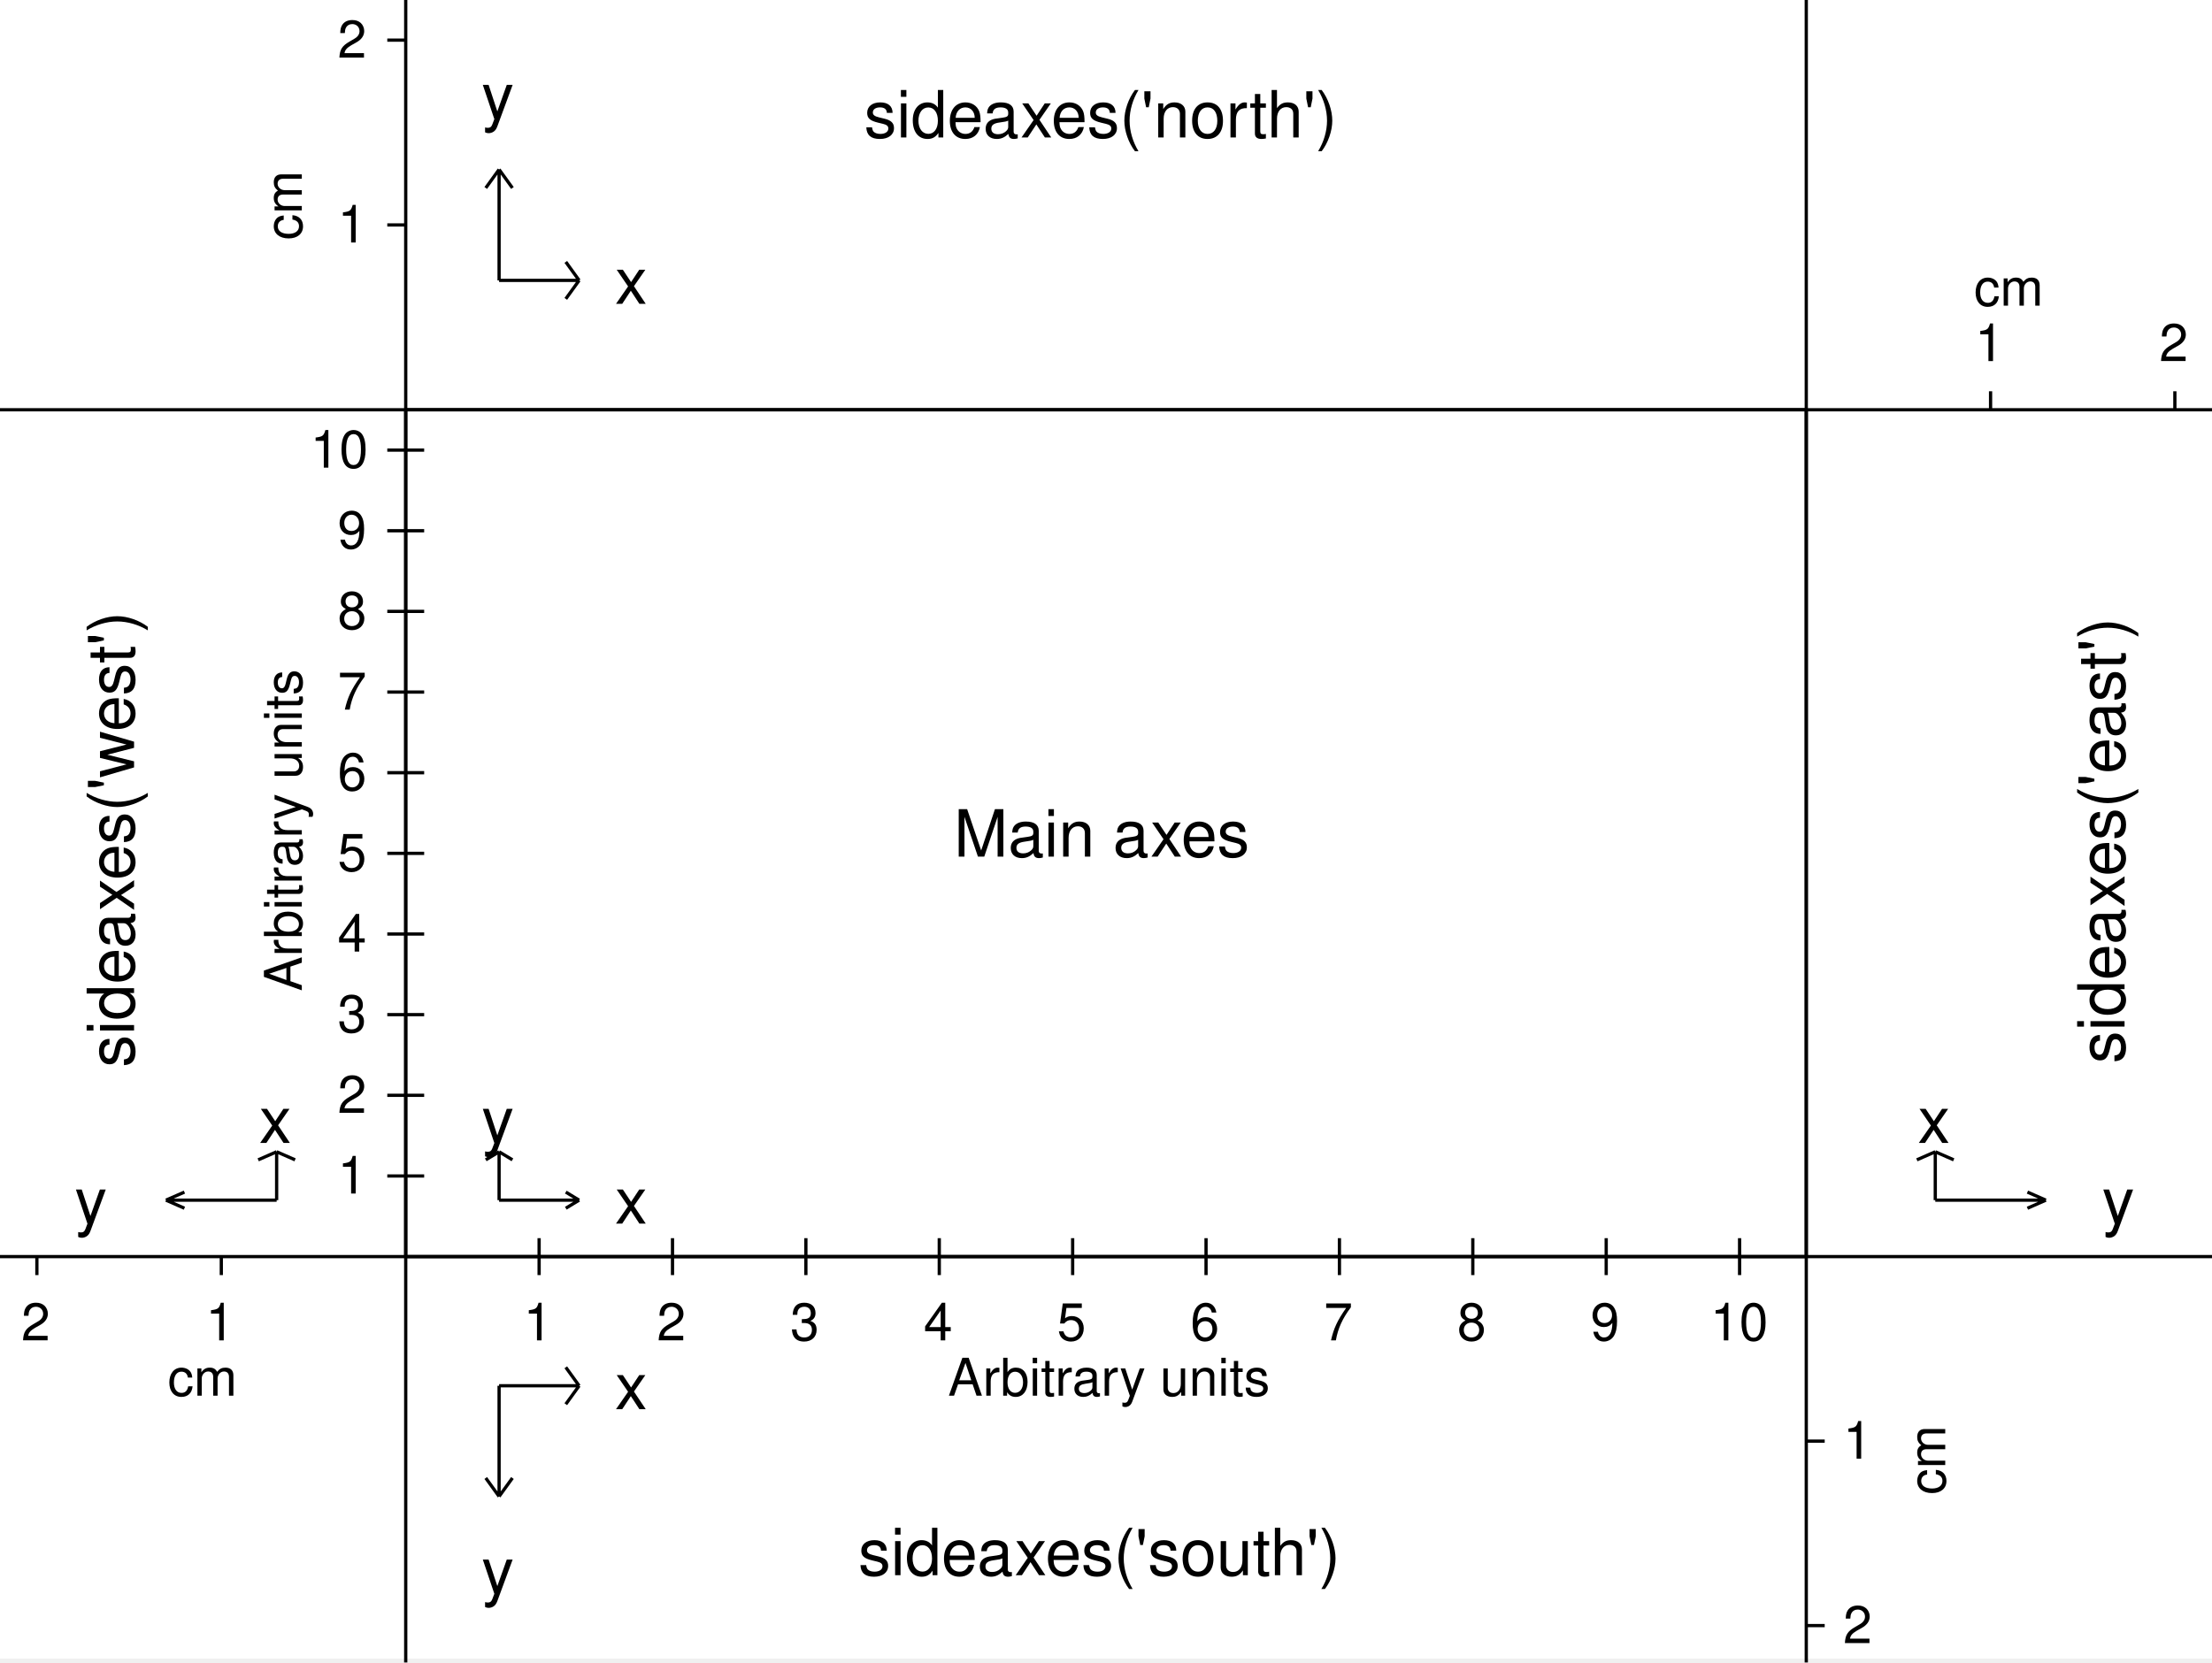
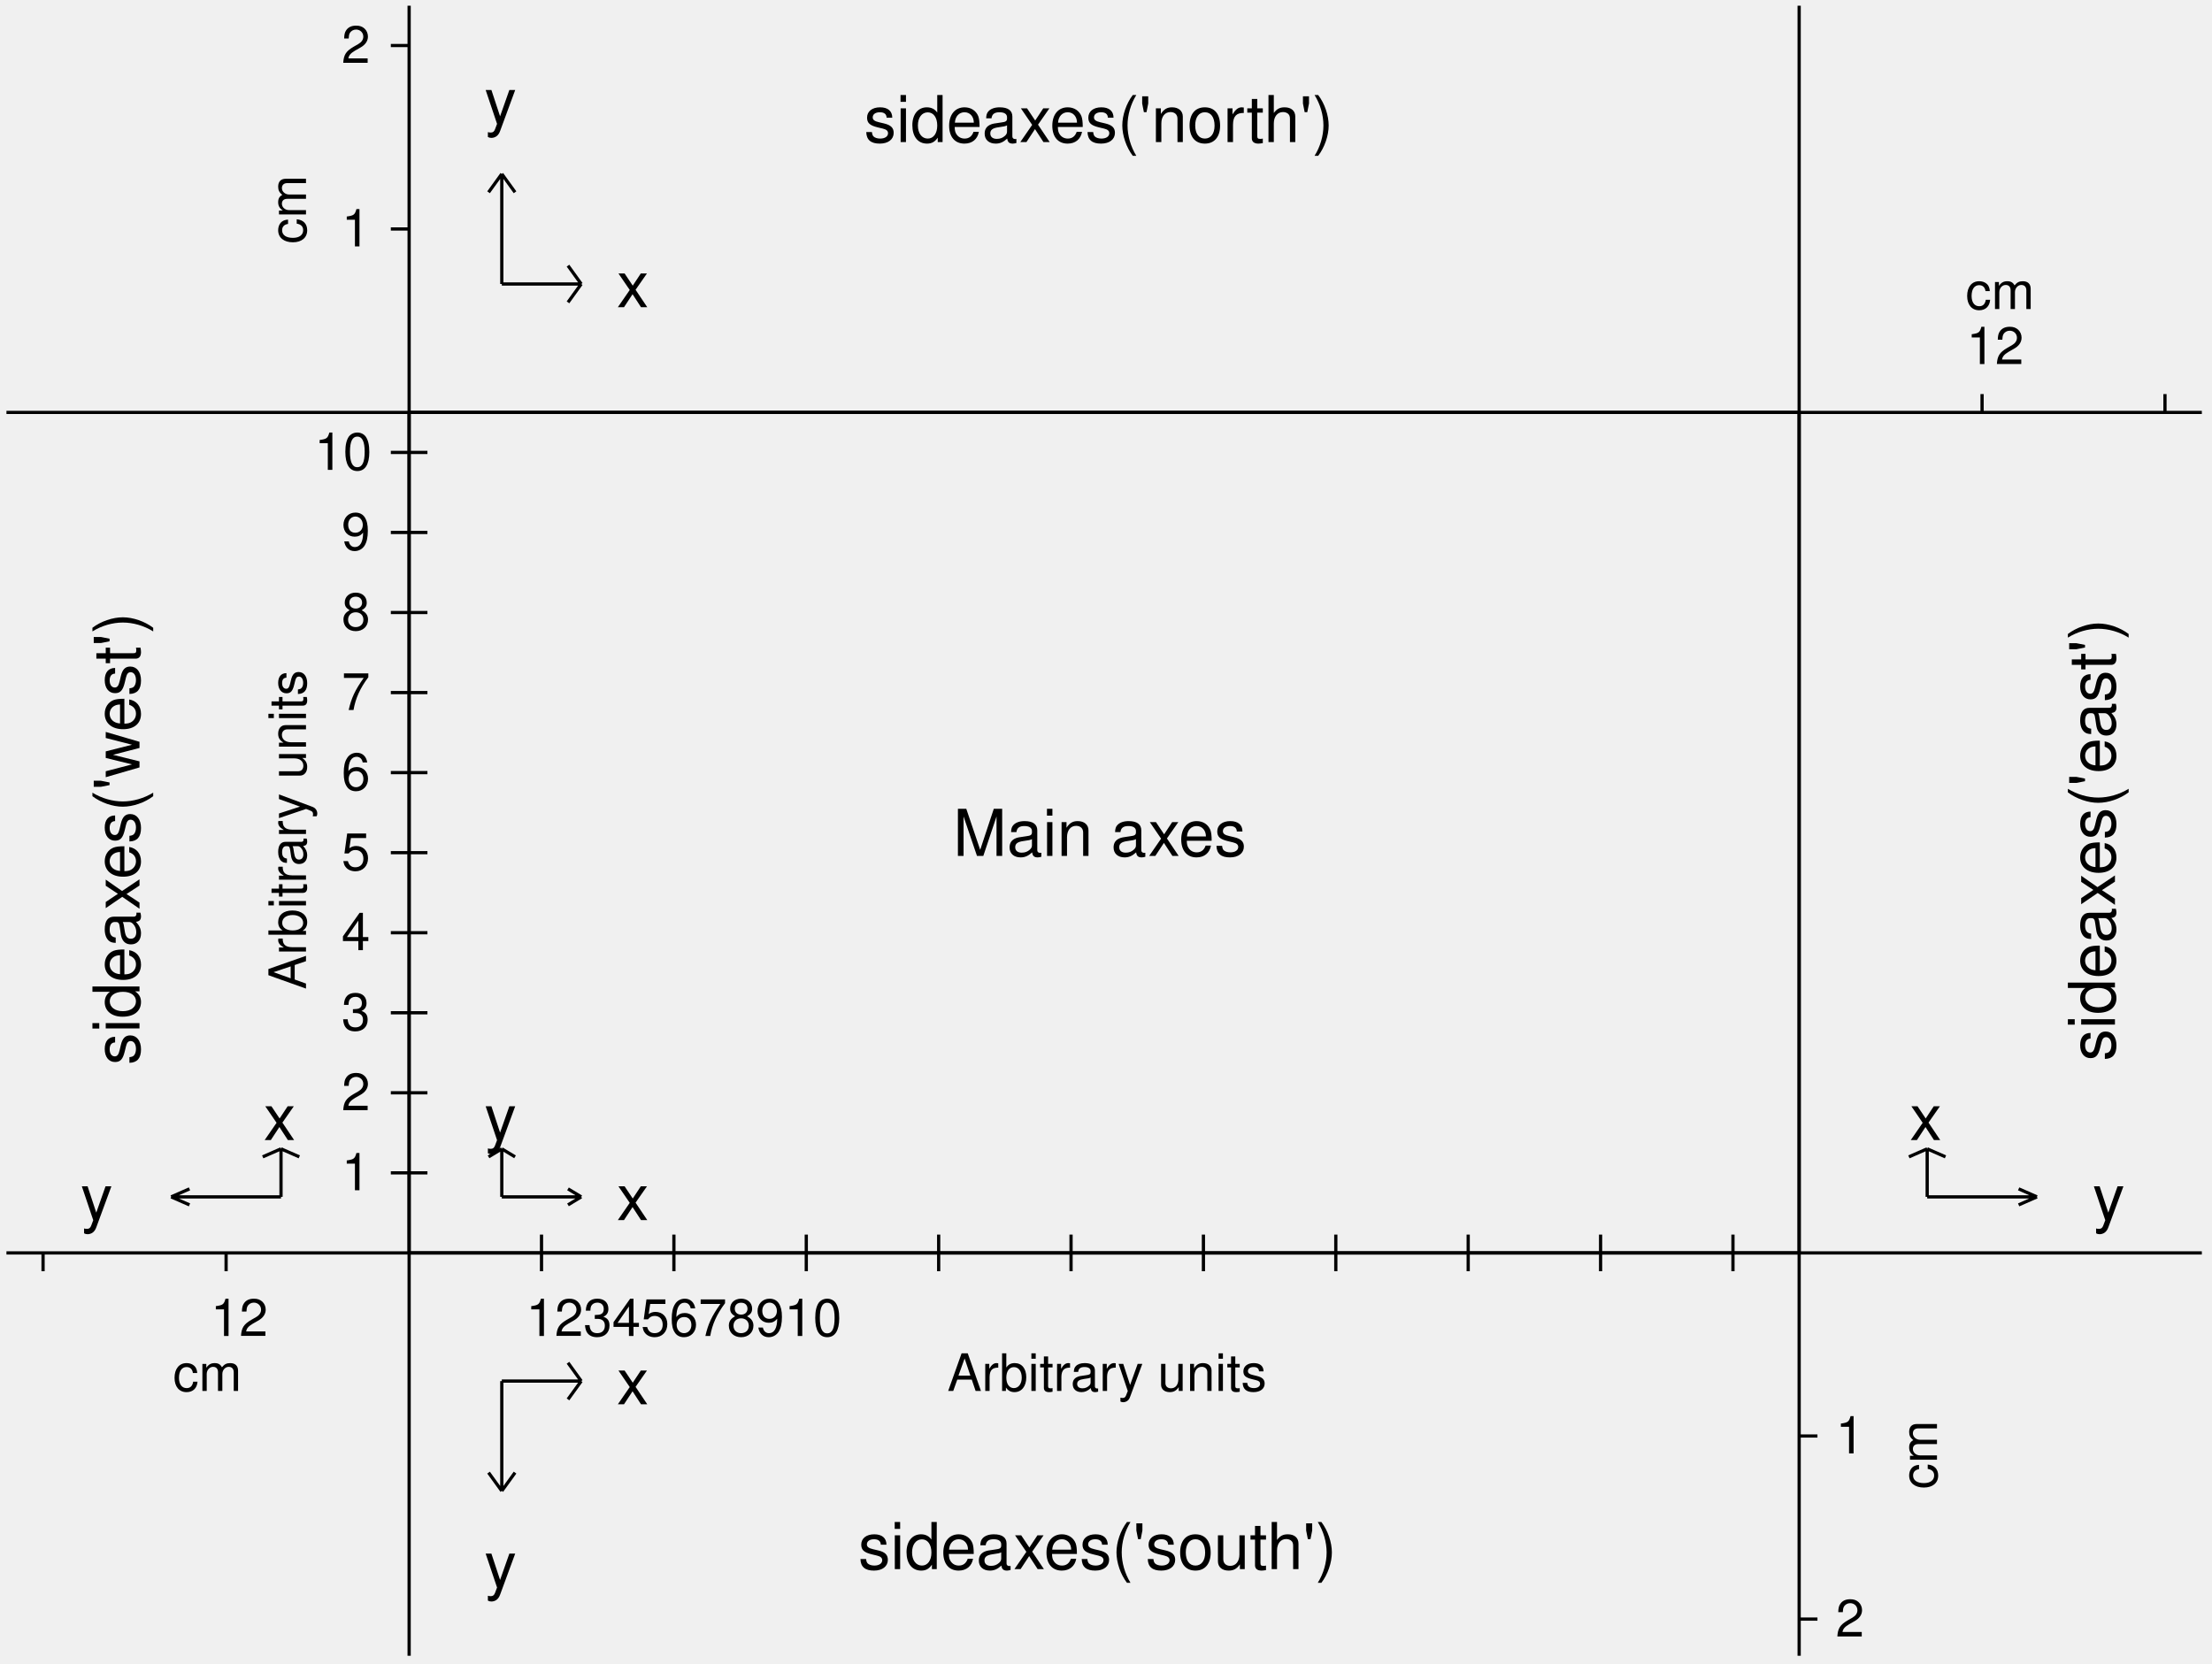
- <svg xmlns="http://www.w3.org/2000/svg" height="340.958" width="453.543">
-   <defs>
-     <clipPath id="a">
-       <path d="M0 0h567v425H0z" />
-     </clipPath>
-   </defs>
-   <g clip-path="url(#a)" transform="matrix(.7999 0 0 .80037 0 0)">
-     <path d="M0 0h567v425H0z" fill="#fff" />
-   </g>
-   <path d="M0 0h453.543v340.157H0z" fill="#fff" />
-   <path d="M104 322V105M104 105h359M463 105v217M463 322H104M127.933 307.533v-12.4M124.514 297.2l3.42-2.067M131.352 297.2l-3.419-2.067" fill="none" stroke="#000" stroke-width=".833" stroke-linejoin="round" stroke-miterlimit="10" transform="matrix(.7999 0 0 .80037 0 0)" />
-   <text style="-inkscape-font-specification:Helvetica" transform="matrix(.7999 0 0 .80037 98.734 234.402)" font-weight="400" font-size="16.667" font-family="Helvetica">
+ <svg xmlns="http://www.w3.org/2000/svg" height="343.667" width="457">
+   <path d="M634.111-635.596V-1937.82M634.111-1937.82H2788.49M2788.49-1937.82v1302.224M2788.49-635.596H634.111M777.735-722.41v-74.412M757.217-784.42l20.518-12.402M798.252-784.42l-20.517-12.402" fill="none" stroke="#000" stroke-width="4.999" stroke-linejoin="round" stroke-miterlimit="10" transform="matrix(.1333 0 0 .13337 0 343.667)" />
+   <text style="-inkscape-font-specification:Helvetica" transform="matrix(1.33256 0 0 1.33333 100.068 235.578)" font-weight="400" font-size="10.005" font-family="Helvetica">
    <tspan y="0" x="0">y</tspan>
  </text>
-   <path d="M127.933 307.533h20.515M145.029 309.6l3.419-2.067M145.029 305.467l3.419 2.066" fill="none" stroke="#000" stroke-width=".833" stroke-linejoin="round" stroke-miterlimit="10" transform="matrix(.7999 0 0 .80037 0 0)" />
-   <text style="-inkscape-font-specification:Helvetica" transform="matrix(.7999 0 0 .80037 126.083 250.943)" font-weight="400" font-size="16.667" font-family="Helvetica">
+   <path d="M777.735-722.41h123.114M880.331-710.008l20.518-12.402M880.331-734.809l20.518 12.399" fill="none" stroke="#000" stroke-width="4.999" stroke-linejoin="round" stroke-miterlimit="10" transform="matrix(.1333 0 0 .13337 0 343.667)" />
+   <text style="-inkscape-font-specification:Helvetica" transform="matrix(1.33256 0 0 1.33333 127.417 252.119)" font-weight="400" font-size="10.005" font-family="Helvetica">
+     <tspan y="0" x="0">x</tspan>
+     <tspan y="-56.446" x="52.15 60.484 66.046 68.267 73.83 76.611 82.174 87.177 92.739">Main axes</tspan>
+   </text>
+   <path d="M634.111-1937.82v-630.11M2788.49-2567.93v630.11M2788.49-1937.82H634.111M777.735-2136.78v-170.53M757.217-2278.89l20.518-28.42M798.252-2278.89l-20.517-28.42" fill="none" stroke="#000" stroke-width="4.999" stroke-linejoin="round" stroke-miterlimit="10" transform="matrix(.1333 0 0 .13337 0 343.667)" />
+   <text style="-inkscape-font-specification:Helvetica" transform="matrix(1.33256 0 0 1.33333 100.068 25.576)" font-weight="400" font-size="10.005" font-family="Helvetica">
+     <tspan y="0" x="0">y</tspan>
+   </text>
+   <path d="M777.735-2136.78h123.114M880.331-2108.35l20.518-28.43M880.331-2165.2l20.518 28.42" fill="none" stroke="#000" stroke-width="4.999" stroke-linejoin="round" stroke-miterlimit="10" transform="matrix(.1333 0 0 .13337 0 343.667)" />
+   <text style="-inkscape-font-specification:Helvetica" transform="matrix(1.33256 0 0 1.33333 127.417 63.483)" font-weight="400" font-size="10.005" font-family="Helvetica">
+     <tspan y="0" x="0">x</tspan>
+     <tspan y="-25.587" x="38.343 43.346 45.567 51.129 56.692 62.255 67.257 72.82 77.822 81.154 83.065 88.628 94.19 97.522 100.303 105.866 107.777">sideaxes('north')</tspan>
+   </text>
+   <path d="M605.747-2222.04h28.364M605.747-2506.26h28.364" fill="none" stroke="#000" stroke-width="4.999" stroke-linejoin="round" stroke-miterlimit="10" transform="matrix(.1333 0 0 .13337 0 343.667)" />
+   <g font-weight="400" font-family="Helvetica">
+     <text style="-inkscape-font-specification:Helvetica" transform="matrix(1.33256 0 0 1.33333 70.56 50.91)" font-size="8.004">
+       <tspan y="0" x="0">1</tspan>
+       <tspan y="-28.43" x="0">2</tspan>
+     </text>
+     <text style="-inkscape-font-specification:Helvetica" transform="matrix(0 -1.33333 1.33256 0 63.217 50.399)" font-size="8.004">
+       <tspan y="0" x="0 4.002">cm</tspan>
+     </text>
+     <text style="-inkscape-font-specification:Helvetica" transform="matrix(1.33256 0 0 1.33333 177.31 324.234)" font-size="10.005">
+       <tspan y="0" x="0 5.002 7.224 12.786 18.349 23.912 28.914 34.477 39.479 42.811 44.722 49.724 55.287 60.85 63.631 69.194 71.105">sideaxes('south')</tspan>
+     </text>
+   </g>
+   <path d="M634.111-635.596v624.111M2788.49-11.485v-624.111M2788.49-635.596H634.111M777.735-437.013v170.212M757.217-295.172l20.518 28.371M798.252-295.172l-20.517 28.371" fill="none" stroke="#000" stroke-width="4.999" stroke-linejoin="round" stroke-miterlimit="10" transform="matrix(.1333 0 0 .13337 0 343.667)" />
+   <text style="-inkscape-font-specification:Helvetica" transform="matrix(1.33256 0 0 1.33333 100.068 328.018)" font-weight="400" font-size="10.005" font-family="Helvetica">
+     <tspan y="0" x="0">y</tspan>
+   </text>
+   <path d="M777.735-437.013h123.114M880.331-465.38l20.518 28.367M880.331-408.646l20.518-28.367" fill="none" stroke="#000" stroke-width="4.999" stroke-linejoin="round" stroke-miterlimit="10" transform="matrix(.1333 0 0 .13337 0 343.667)" />
+   <g font-weight="400" font-family="Helvetica">
+     <text style="-inkscape-font-specification:Helvetica" transform="matrix(1.33256 0 0 1.33333 127.417 290.182)" font-size="10.005">
+       <tspan y="0" x="0">x</tspan>
+     </text>
+     <text style="-inkscape-font-specification:Helvetica" transform="matrix(1.33256 0 0 1.33333 108.672 276.067)" font-size="8.004">
+       <tspan y="0" x="0 20.524 41.047 61.571 82.095 102.618 123.142 143.666 164.19 182.612 187.062">12345678910</tspan>
+     </text>
+   </g>
+   <path d="M839.288-663.963v56.738M1044.47-663.963v56.738M1249.65-663.963v56.738M1454.83-663.963v56.738M1660-663.963v56.738M1865.18-663.963v56.738M2070.36-663.963v56.738M2275.54-663.963v56.738M2480.72-663.963v56.738M2685.9-663.963v56.738" fill="none" stroke="#000" stroke-width="4.999" stroke-linejoin="round" stroke-miterlimit="10" transform="matrix(.1333 0 0 .13337 0 343.667)" />
+   <text style="-inkscape-font-specification:Helvetica" transform="matrix(1.33256 0 0 1.33333 195.71 287.418)" font-weight="400" font-size="8.004" font-family="Helvetica">
+     <tspan y="0" x="0 5.338 8.004 12.453 14.23 16.455 19.12 23.57 26.236 30.237 32.462 36.912 41.362 43.139 45.364">Arbitrary units</tspan>
+   </text>
+   <path d="M2816.84-351.905h-28.35M2816.84-68.226h-28.35" fill="none" stroke="#000" stroke-width="4.999" stroke-linejoin="round" stroke-miterlimit="10" transform="matrix(.1333 0 0 .13337 0 343.667)" />
+   <g font-weight="400" font-family="Helvetica">
+     <text style="-inkscape-font-specification:Helvetica" transform="matrix(1.33256 0 0 1.33333 379.245 300.333)" font-size="8.004">
+       <tspan y="0" x="0">1</tspan>
+       <tspan y="28.377" x="0">2</tspan>
+     </text>
+     <text style="-inkscape-font-specification:Helvetica" transform="matrix(0 -1.33333 1.33256 0 400.18 307.718)" font-size="8.004">
+       <tspan y="0" x="0 4.002">cm</tspan>
+     </text>
+     <text style="-inkscape-font-specification:Helvetica" transform="matrix(0 -1.33333 1.33256 0 28.82 220.078)" font-size="10.005">
+       <tspan y="0" x="0 5.002 7.223 12.786 18.349 23.912 28.914 34.477 39.479 42.811 44.722 51.945 57.508 62.51 65.292 67.202">sideaxes('west')</tspan>
+     </text>
+   </g>
+   <path d="M634.111-635.596H10.003M10.003-1937.82H634.11M634.111-1937.82v1302.224M435.533-722.41H265.316M293.691-710.008l-28.375-12.402M293.691-734.809l-28.375 12.399" fill="none" stroke="#000" stroke-width="4.999" stroke-linejoin="round" stroke-miterlimit="10" transform="matrix(.1333 0 0 .13337 0 343.667)" />
+   <text style="-inkscape-font-specification:Helvetica" transform="matrix(1.33256 0 0 1.33333 16.64 252.119)" font-weight="400" font-size="10.005" font-family="Helvetica">
+     <tspan y="0" x="0">y</tspan>
+   </text>
+   <path d="M435.533-722.41v-74.412M463.897-784.42l-28.364-12.402M407.166-784.42l28.367-12.402" fill="none" stroke="#000" stroke-width="4.999" stroke-linejoin="round" stroke-miterlimit="10" transform="matrix(.1333 0 0 .13337 0 343.667)" />
+   <text style="-inkscape-font-specification:Helvetica" transform="matrix(1.33256 0 0 1.33333 54.454 235.578)" font-weight="400" font-size="10.005" font-family="Helvetica">
    <tspan y="0" x="0">x</tspan>
  </text>
-   <text style="-inkscape-font-specification:Helvetica" transform="matrix(.7999 0 0 .80037 195.576 175.681)" font-weight="400" font-size="16.667" font-family="Helvetica">
-     <tspan y="0" x="0 13.884 23.15 26.851 36.117 40.751 50.018 58.351 67.618">Main axes</tspan>
-   </text>
-   <path d="M104 105V0M463 0v105M463 105H104M127.933 71.847V43.43M124.514 48.166l3.42-4.736M131.352 48.166l-3.419-4.736" fill="none" stroke="#000" stroke-width=".833" stroke-linejoin="round" stroke-miterlimit="10" transform="matrix(.7999 0 0 .80037 0 0)" />
-   <text style="-inkscape-font-specification:Helvetica" transform="matrix(.7999 0 0 .80037 98.734 24.4)" font-weight="400" font-size="16.667" font-family="Helvetica">
+   <path d="M662.478-759.618h-56.731M662.478-883.637h-56.731M662.478-1007.66h-56.731M662.478-1131.68h-56.731M662.478-1255.7h-56.731M662.478-1379.72h-56.731M662.478-1503.75h-56.731M662.478-1627.77h-56.731M662.478-1751.79h-56.731M662.478-1875.81h-56.731" fill="none" stroke="#000" stroke-width="4.999" stroke-linejoin="round" stroke-miterlimit="10" transform="matrix(.1333 0 0 .13337 0 343.667)" />
+   <g font-weight="400" font-size="8.004" font-family="Helvetica">
+     <text style="-inkscape-font-specification:Helvetica" transform="matrix(1.33256 0 0 1.33333 70.56 245.956)">
+       <tspan y="0" x="0">1</tspan>
+       <tspan y="-12.405" x="0">2</tspan>
+       <tspan y="-24.811" x="0">3</tspan>
+       <tspan y="-37.217" x="0">4</tspan>
+       <tspan y="-49.623" x="0">5</tspan>
+       <tspan y="-62.029" x="0">6</tspan>
+       <tspan y="-74.435" x="0">7</tspan>
+       <tspan y="-86.841" x="0">8</tspan>
+       <tspan y="-99.246" x="0">9</tspan>
+       <tspan y="-111.652" x="-4.202 0.248">10</tspan>
+     </text>
+     <text style="-inkscape-font-specification:Helvetica" transform="matrix(0 -1.33333 1.33256 0 63.217 204.47)">
+       <tspan y="0" x="0 5.338 8.004 12.453 14.23 16.455 19.12 23.57 26.236 30.237 32.462 36.912 41.362 43.139 45.364">Arbitrary units</tspan>
+     </text>
+   </g>
+   <path d="M350.426-607.225v-28.371M66.742-607.225v-28.371" fill="none" stroke="#000" stroke-width="4.999" stroke-linejoin="round" stroke-miterlimit="10" transform="matrix(.1333 0 0 .13337 0 343.667)" />
+   <g font-weight="400" font-family="Helvetica">
+     <text style="-inkscape-font-specification:Helvetica" transform="matrix(1.33256 0 0 1.33333 43.51 276.067)" font-size="8.004">
+       <tspan y="0" x="0 -28.377">12</tspan>
+       <tspan y="8.513" x="-5.839 -1.837">cm</tspan>
+     </text>
+     <text style="-inkscape-font-specification:Helvetica" transform="matrix(0 -1.33333 1.33256 0 436.947 219.277)" font-size="10.005">
+       <tspan y="0" x="0 5.002 7.223 12.786 18.349 23.912 28.914 34.477 39.479 42.811 44.722 50.284 55.847 60.849 63.631 65.542">sideaxes('east')</tspan>
+     </text>
+   </g>
+   <path d="M2788.49-635.596h624.11M3412.6-1937.82h-624.11M2788.49-1937.82v1302.224M2986.93-722.41h170.1M3128.68-710.008l28.35-12.402M3128.68-734.809l28.35 12.399" fill="none" stroke="#000" stroke-width="4.999" stroke-linejoin="round" stroke-miterlimit="10" transform="matrix(.1333 0 0 .13337 0 343.667)" />
+   <text style="-inkscape-font-specification:Helvetica" transform="matrix(1.33256 0 0 1.33333 432.327 252.119)" font-weight="400" font-size="10.005" font-family="Helvetica">
    <tspan y="0" x="0">y</tspan>
  </text>
-   <path d="M127.933 71.847h20.515M145.029 76.583l3.419-4.736M145.029 67.111l3.419 4.736" fill="none" stroke="#000" stroke-width=".833" stroke-linejoin="round" stroke-miterlimit="10" transform="matrix(.7999 0 0 .80037 0 0)" />
-   <text style="-inkscape-font-specification:Helvetica" transform="matrix(.7999 0 0 .80037 126.083 62.307)" font-weight="400" font-size="16.667" font-family="Helvetica">
+   <path d="M2986.93-722.41v-74.412M2958.58-784.42l28.35-12.402M3015.28-784.42l-28.35-12.402" fill="none" stroke="#000" stroke-width="4.999" stroke-linejoin="round" stroke-miterlimit="10" transform="matrix(.1333 0 0 .13337 0 343.667)" />
+   <text style="-inkscape-font-specification:Helvetica" transform="matrix(1.33256 0 0 1.33333 394.539 235.578)" font-weight="400" font-size="10.005" font-family="Helvetica">
    <tspan y="0" x="0">x</tspan>
  </text>
-   <text style="-inkscape-font-specification:Helvetica" transform="matrix(.7999 0 0 .80037 177.178 28.19)" font-weight="400" font-size="16.667" font-family="Helvetica">
-     <tspan y="0" x="0 8.333 12.034 21.3 30.567 39.834 48.168 57.434 65.768 71.318 74.501 83.768 93.035 98.585 103.219 112.486 115.669">sideaxes('north')</tspan>
-   </text>
-   <path d="M99.273 57.639H104M99.273 10.277H104" fill="none" stroke="#000" stroke-width=".833" stroke-linejoin="round" stroke-miterlimit="10" transform="matrix(.7999 0 0 .80037 0 0)" />
-   <text style="-inkscape-font-specification:Helvetica" transform="matrix(.7999 0 0 .80037 69.228 49.734)" font-weight="400" font-size="13.333" font-family="Helvetica">
-     <tspan y="0" x="0">1</tspan>
-   </text>
-   <text style="-inkscape-font-specification:Helvetica" transform="matrix(.7999 0 0 .80037 69.228 11.827)" font-weight="400" font-size="13.333" font-family="Helvetica">
-     <tspan y="0" x="0">2</tspan>
-   </text>
-   <text style="-inkscape-font-specification:Helvetica" transform="matrix(0 -.80037 .7999 0 61.883 49.223)" font-weight="400" font-size="13.333" font-family="Helvetica">
-     <tspan y="0" x="0 6.667">cm</tspan>
-   </text>
-   <text style="-inkscape-font-specification:Helvetica" transform="matrix(.7999 0 0 .80037 175.978 323.059)" font-weight="400" font-size="16.667" font-family="Helvetica">
-     <tspan y="0" x="0 8.333 12.034 21.3 30.567 39.834 48.168 57.434 65.768 71.318 74.501 82.835 92.102 101.369 106.002 115.269 118.452">sideaxes('south')</tspan>
-   </text>
-   <path d="M104 322v104M463 426V322M463 322H104M127.933 355.09v28.365M124.514 378.727l3.42 4.728M131.352 378.727l-3.419 4.728" fill="none" stroke="#000" stroke-width=".833" stroke-linejoin="round" stroke-miterlimit="10" transform="matrix(.7999 0 0 .80037 0 0)" />
-   <text style="-inkscape-font-specification:Helvetica" transform="matrix(.7999 0 0 .80037 98.734 326.842)" font-weight="400" font-size="16.667" font-family="Helvetica">
-     <tspan y="0" x="0">y</tspan>
-   </text>
-   <path d="M127.933 355.09h20.515M145.029 350.364l3.419 4.727M145.029 359.818l3.419-4.727" fill="none" stroke="#000" stroke-width=".833" stroke-linejoin="round" stroke-miterlimit="10" transform="matrix(.7999 0 0 .80037 0 0)" />
-   <text style="-inkscape-font-specification:Helvetica" transform="matrix(.7999 0 0 .80037 126.083 289.007)" font-weight="400" font-size="16.667" font-family="Helvetica">
-     <tspan y="0" x="0">x</tspan>
-   </text>
-   <text style="-inkscape-font-specification:Helvetica" transform="matrix(.7999 0 0 .80037 107.339 274.89)" font-weight="400" font-size="13.333" font-family="Helvetica">
-     <tspan y="0" x="0">1</tspan>
-   </text>
-   <text style="-inkscape-font-specification:Helvetica" transform="matrix(.7999 0 0 .80037 134.688 274.89)" font-weight="400" font-size="13.333" font-family="Helvetica">
-     <tspan y="0" x="0">2</tspan>
-   </text>
-   <text style="-inkscape-font-specification:Helvetica" transform="matrix(.7999 0 0 .80037 162.037 274.89)" font-weight="400" font-size="13.333" font-family="Helvetica">
-     <tspan y="0" x="0">3</tspan>
-   </text>
-   <text style="-inkscape-font-specification:Helvetica" transform="matrix(.7999 0 0 .80037 189.386 274.89)" font-weight="400" font-size="13.333" font-family="Helvetica">
-     <tspan y="0" x="0">4</tspan>
-   </text>
-   <text style="-inkscape-font-specification:Helvetica" transform="matrix(.7999 0 0 .80037 216.735 274.89)" font-weight="400" font-size="13.333" font-family="Helvetica">
-     <tspan y="0" x="0">5</tspan>
-   </text>
-   <text style="-inkscape-font-specification:Helvetica" transform="matrix(.7999 0 0 .80037 244.084 274.89)" font-weight="400" font-size="13.333" font-family="Helvetica">
-     <tspan y="0" x="0">6</tspan>
-   </text>
-   <text style="-inkscape-font-specification:Helvetica" transform="matrix(.7999 0 0 .80037 271.433 274.89)" font-weight="400" font-size="13.333" font-family="Helvetica">
-     <tspan y="0" x="0">7</tspan>
-   </text>
-   <text style="-inkscape-font-specification:Helvetica" transform="matrix(.7999 0 0 .80037 298.782 274.89)" font-weight="400" font-size="13.333" font-family="Helvetica">
-     <tspan y="0" x="0">8</tspan>
-   </text>
-   <text style="-inkscape-font-specification:Helvetica" transform="matrix(.7999 0 0 .80037 326.13 274.89)" font-weight="400" font-size="13.333" font-family="Helvetica">
-     <tspan y="0" x="0">9</tspan>
-   </text>
-   <text style="-inkscape-font-specification:Helvetica" transform="matrix(.7999 0 0 .80037 350.68 274.89)" font-weight="400" font-size="13.333" font-family="Helvetica">
-     <tspan y="0" x="0 7.413">10</tspan>
-   </text>
-   <path d="M138.19 317.273v9.454M172.381 317.273v9.454M206.571 317.273v9.454M240.762 317.273v9.454M274.952 317.273v9.454M309.143 317.273v9.454M343.333 317.273v9.454M377.524 317.273v9.454M411.714 317.273v9.454M445.905 317.273v9.454" fill="none" stroke="#000" stroke-width=".833" stroke-linejoin="round" stroke-miterlimit="10" transform="matrix(.7999 0 0 .80037 0 0)" />
-   <text style="-inkscape-font-specification:Helvetica" transform="matrix(.7999 0 0 .80037 194.376 286.242)" font-weight="400" font-size="13.333" font-family="Helvetica">
-     <tspan y="0" x="0 8.893 13.333 20.746 23.706 27.413 31.853 39.266 43.706 50.372 54.079 61.492 68.905 71.865 75.571">Arbitrary units</tspan>
-   </text>
-   <path d="M467.724 369.273H463M467.724 416.545H463" fill="none" stroke="#000" stroke-width=".833" stroke-linejoin="round" stroke-miterlimit="10" transform="matrix(.7999 0 0 .80037 0 0)" />
-   <text style="-inkscape-font-specification:Helvetica" transform="matrix(.7999 0 0 .80037 377.911 299.157)" font-weight="400" font-size="13.333" font-family="Helvetica">
-     <tspan y="0" x="0">1</tspan>
-   </text>
-   <text style="-inkscape-font-specification:Helvetica" transform="matrix(.7999 0 0 .80037 377.911 336.992)" font-weight="400" font-size="13.333" font-family="Helvetica">
-     <tspan y="0" x="0">2</tspan>
-   </text>
-   <text style="-inkscape-font-specification:Helvetica" transform="matrix(0 -.80037 .7999 0 398.846 306.542)" font-weight="400" font-size="13.333" font-family="Helvetica">
-     <tspan y="0" x="0 6.667">cm</tspan>
-   </text>
-   <text style="-inkscape-font-specification:Helvetica" transform="matrix(0 -.80037 .7999 0 27.487 218.901)" font-weight="400" font-size="16.667" font-family="Helvetica">
-     <tspan y="0" x="0 8.333 12.034 21.3 30.567 39.834 48.168 57.434 65.768 71.318 74.501 86.535 95.802 104.135 108.769 111.952">sideaxes('west')</tspan>
-   </text>
-   <path d="M104 322H0M0 105h104M104 105v217M70.91 307.533H42.544M47.273 309.6l-4.728-2.067M47.273 305.467l-4.728 2.066" fill="none" stroke="#000" stroke-width=".833" stroke-linejoin="round" stroke-miterlimit="10" transform="matrix(.7999 0 0 .80037 0 0)" />
-   <text style="-inkscape-font-specification:Helvetica" transform="matrix(.7999 0 0 .80037 15.307 250.943)" font-weight="400" font-size="16.667" font-family="Helvetica">
-     <tspan y="0" x="0">y</tspan>
-   </text>
-   <path d="M70.91 307.533v-12.4M75.636 297.2l-4.727-2.067M66.182 297.2l4.727-2.067" fill="none" stroke="#000" stroke-width=".833" stroke-linejoin="round" stroke-miterlimit="10" transform="matrix(.7999 0 0 .80037 0 0)" />
-   <text style="-inkscape-font-specification:Helvetica" transform="matrix(.7999 0 0 .80037 53.12 234.402)" font-weight="400" font-size="16.667" font-family="Helvetica">
-     <tspan y="0" x="0">x</tspan>
-   </text>
-   <path d="M108.727 301.333h-9.454M108.727 280.667h-9.454M108.727 260h-9.454M108.727 239.333h-9.454M108.727 218.667h-9.454M108.727 198h-9.454M108.727 177.333h-9.454M108.727 156.667h-9.454M108.727 136h-9.454M108.727 115.333h-9.454" fill="none" stroke="#000" stroke-width=".833" stroke-linejoin="round" stroke-miterlimit="10" transform="matrix(.7999 0 0 .80037 0 0)" />
-   <text style="-inkscape-font-specification:Helvetica" transform="matrix(.7999 0 0 .80037 69.228 244.78)" font-weight="400" font-size="13.333" font-family="Helvetica">
-     <tspan y="0" x="0">1</tspan>
-   </text>
-   <text style="-inkscape-font-specification:Helvetica" transform="matrix(.7999 0 0 .80037 69.228 228.239)" font-weight="400" font-size="13.333" font-family="Helvetica">
-     <tspan y="0" x="0">2</tspan>
-   </text>
-   <text style="-inkscape-font-specification:Helvetica" transform="matrix(.7999 0 0 .80037 69.228 211.698)" font-weight="400" font-size="13.333" font-family="Helvetica">
-     <tspan y="0" x="0">3</tspan>
-   </text>
-   <text style="-inkscape-font-specification:Helvetica" transform="matrix(.7999 0 0 .80037 69.228 195.157)" font-weight="400" font-size="13.333" font-family="Helvetica">
-     <tspan y="0" x="0">4</tspan>
-   </text>
-   <text style="-inkscape-font-specification:Helvetica" transform="matrix(.7999 0 0 .80037 69.228 178.616)" font-weight="400" font-size="13.333" font-family="Helvetica">
-     <tspan y="0" x="0">5</tspan>
-   </text>
-   <text style="-inkscape-font-specification:Helvetica" transform="matrix(.7999 0 0 .80037 69.228 162.075)" font-weight="400" font-size="13.333" font-family="Helvetica">
-     <tspan y="0" x="0">6</tspan>
-   </text>
-   <text style="-inkscape-font-specification:Helvetica" transform="matrix(.7999 0 0 .80037 69.228 145.534)" font-weight="400" font-size="13.333" font-family="Helvetica">
-     <tspan y="0" x="0">7</tspan>
-   </text>
-   <text style="-inkscape-font-specification:Helvetica" transform="matrix(.7999 0 0 .80037 69.228 128.993)" font-weight="400" font-size="13.333" font-family="Helvetica">
-     <tspan y="0" x="0">8</tspan>
-   </text>
-   <text style="-inkscape-font-specification:Helvetica" transform="matrix(.7999 0 0 .80037 69.228 112.452)" font-weight="400" font-size="13.333" font-family="Helvetica">
-     <tspan y="0" x="0">9</tspan>
-   </text>
-   <text style="-inkscape-font-specification:Helvetica" transform="matrix(.7999 0 0 .80037 63.628 95.911)" font-weight="400" font-size="13.333" font-family="Helvetica">
-     <tspan y="0" x="0 7.413">10</tspan>
-   </text>
-   <text style="-inkscape-font-specification:Helvetica" transform="matrix(0 -.80037 .7999 0 61.883 203.294)" font-weight="400" font-size="13.333" font-family="Helvetica">
-     <tspan y="0" x="0 8.893 13.333 20.746 23.706 27.413 31.853 39.266 43.706 50.372 54.079 61.492 68.905 71.865 75.571">Arbitrary units</tspan>
-   </text>
-   <path d="M56.727 326.727V322M9.455 326.727V322" fill="none" stroke="#000" stroke-width=".833" stroke-linejoin="round" stroke-miterlimit="10" transform="matrix(.7999 0 0 .80037 0 0)" />
-   <text style="-inkscape-font-specification:Helvetica" transform="matrix(.7999 0 0 .80037 42.177 274.89)" font-weight="400" font-size="13.333" font-family="Helvetica">
-     <tspan y="0" x="0">1</tspan>
-   </text>
-   <text style="-inkscape-font-specification:Helvetica" transform="matrix(.7999 0 0 .80037 4.363 274.89)" font-weight="400" font-size="13.333" font-family="Helvetica">
-     <tspan y="0" x="0">2</tspan>
-   </text>
-   <text style="-inkscape-font-specification:Helvetica" transform="matrix(.7999 0 0 .80037 34.396 286.242)" font-weight="400" font-size="13.333" font-family="Helvetica">
-     <tspan y="0" x="0 6.667">cm</tspan>
-   </text>
-   <text style="-inkscape-font-specification:Helvetica" transform="matrix(0 -.80037 .7999 0 435.613 218.101)" font-weight="400" font-size="16.667" font-family="Helvetica">
-     <tspan y="0" x="0 8.333 12.034 21.3 30.567 39.834 48.168 57.434 65.768 71.318 74.501 83.768 93.035 101.369 106.002 109.186">sideaxes('east')</tspan>
-   </text>
-   <path d="M463 322h104M567 105H463M463 105v217M496.068 307.533h28.345M519.689 309.6l4.724-2.067M519.689 305.467l4.724 2.066" fill="none" stroke="#000" stroke-width=".833" stroke-linejoin="round" stroke-miterlimit="10" transform="matrix(.7999 0 0 .80037 0 0)" />
-   <text style="-inkscape-font-specification:Helvetica" transform="matrix(.7999 0 0 .80037 430.993 250.943)" font-weight="400" font-size="16.667" font-family="Helvetica">
-     <tspan y="0" x="0">y</tspan>
-   </text>
-   <path d="M496.068 307.533v-12.4M491.344 297.2l4.724-2.067M500.792 297.2l-4.724-2.067" fill="none" stroke="#000" stroke-width=".833" stroke-linejoin="round" stroke-miterlimit="10" transform="matrix(.7999 0 0 .80037 0 0)" />
-   <text style="-inkscape-font-specification:Helvetica" transform="matrix(.7999 0 0 .80037 393.206 234.402)" font-weight="400" font-size="16.667" font-family="Helvetica">
-     <tspan y="0" x="0">x</tspan>
-   </text>
-   <path d="M510.24 100.264V105M557.481 100.264V105" fill="none" stroke="#000" stroke-width=".833" stroke-linejoin="round" stroke-miterlimit="10" transform="matrix(.7999 0 0 .80037 0 0)" />
-   <text style="-inkscape-font-specification:Helvetica" transform="matrix(.7999 0 0 .80037 404.942 74.056)" font-weight="400" font-size="13.333" font-family="Helvetica">
-     <tspan y="0" x="0">1</tspan>
-   </text>
-   <text style="-inkscape-font-specification:Helvetica" transform="matrix(.7999 0 0 .80037 442.73 74.056)" font-weight="400" font-size="13.333" font-family="Helvetica">
-     <tspan y="0" x="0">2</tspan>
-   </text>
-   <text style="-inkscape-font-specification:Helvetica" transform="matrix(.7999 0 0 .80037 404.75 62.685)" font-weight="400" font-size="13.333" font-family="Helvetica">
-     <tspan y="0" x="0 6.667">cm</tspan>
+   <path d="M3071.99-1966.24v28.42M3355.47-1966.24v28.42" fill="none" stroke="#000" stroke-width="4.999" stroke-linejoin="round" stroke-miterlimit="10" transform="matrix(.1333 0 0 .13337 0 343.667)" />
+   <text style="-inkscape-font-specification:Helvetica" transform="matrix(1.33256 0 0 1.33333 406.275 75.232)" font-weight="400" font-size="8.004" font-family="Helvetica">
+     <tspan y="0" x="0 28.358">12</tspan>
+     <tspan y="-8.529" x="-0.144 3.858">cm</tspan>
  </text>
</svg>
